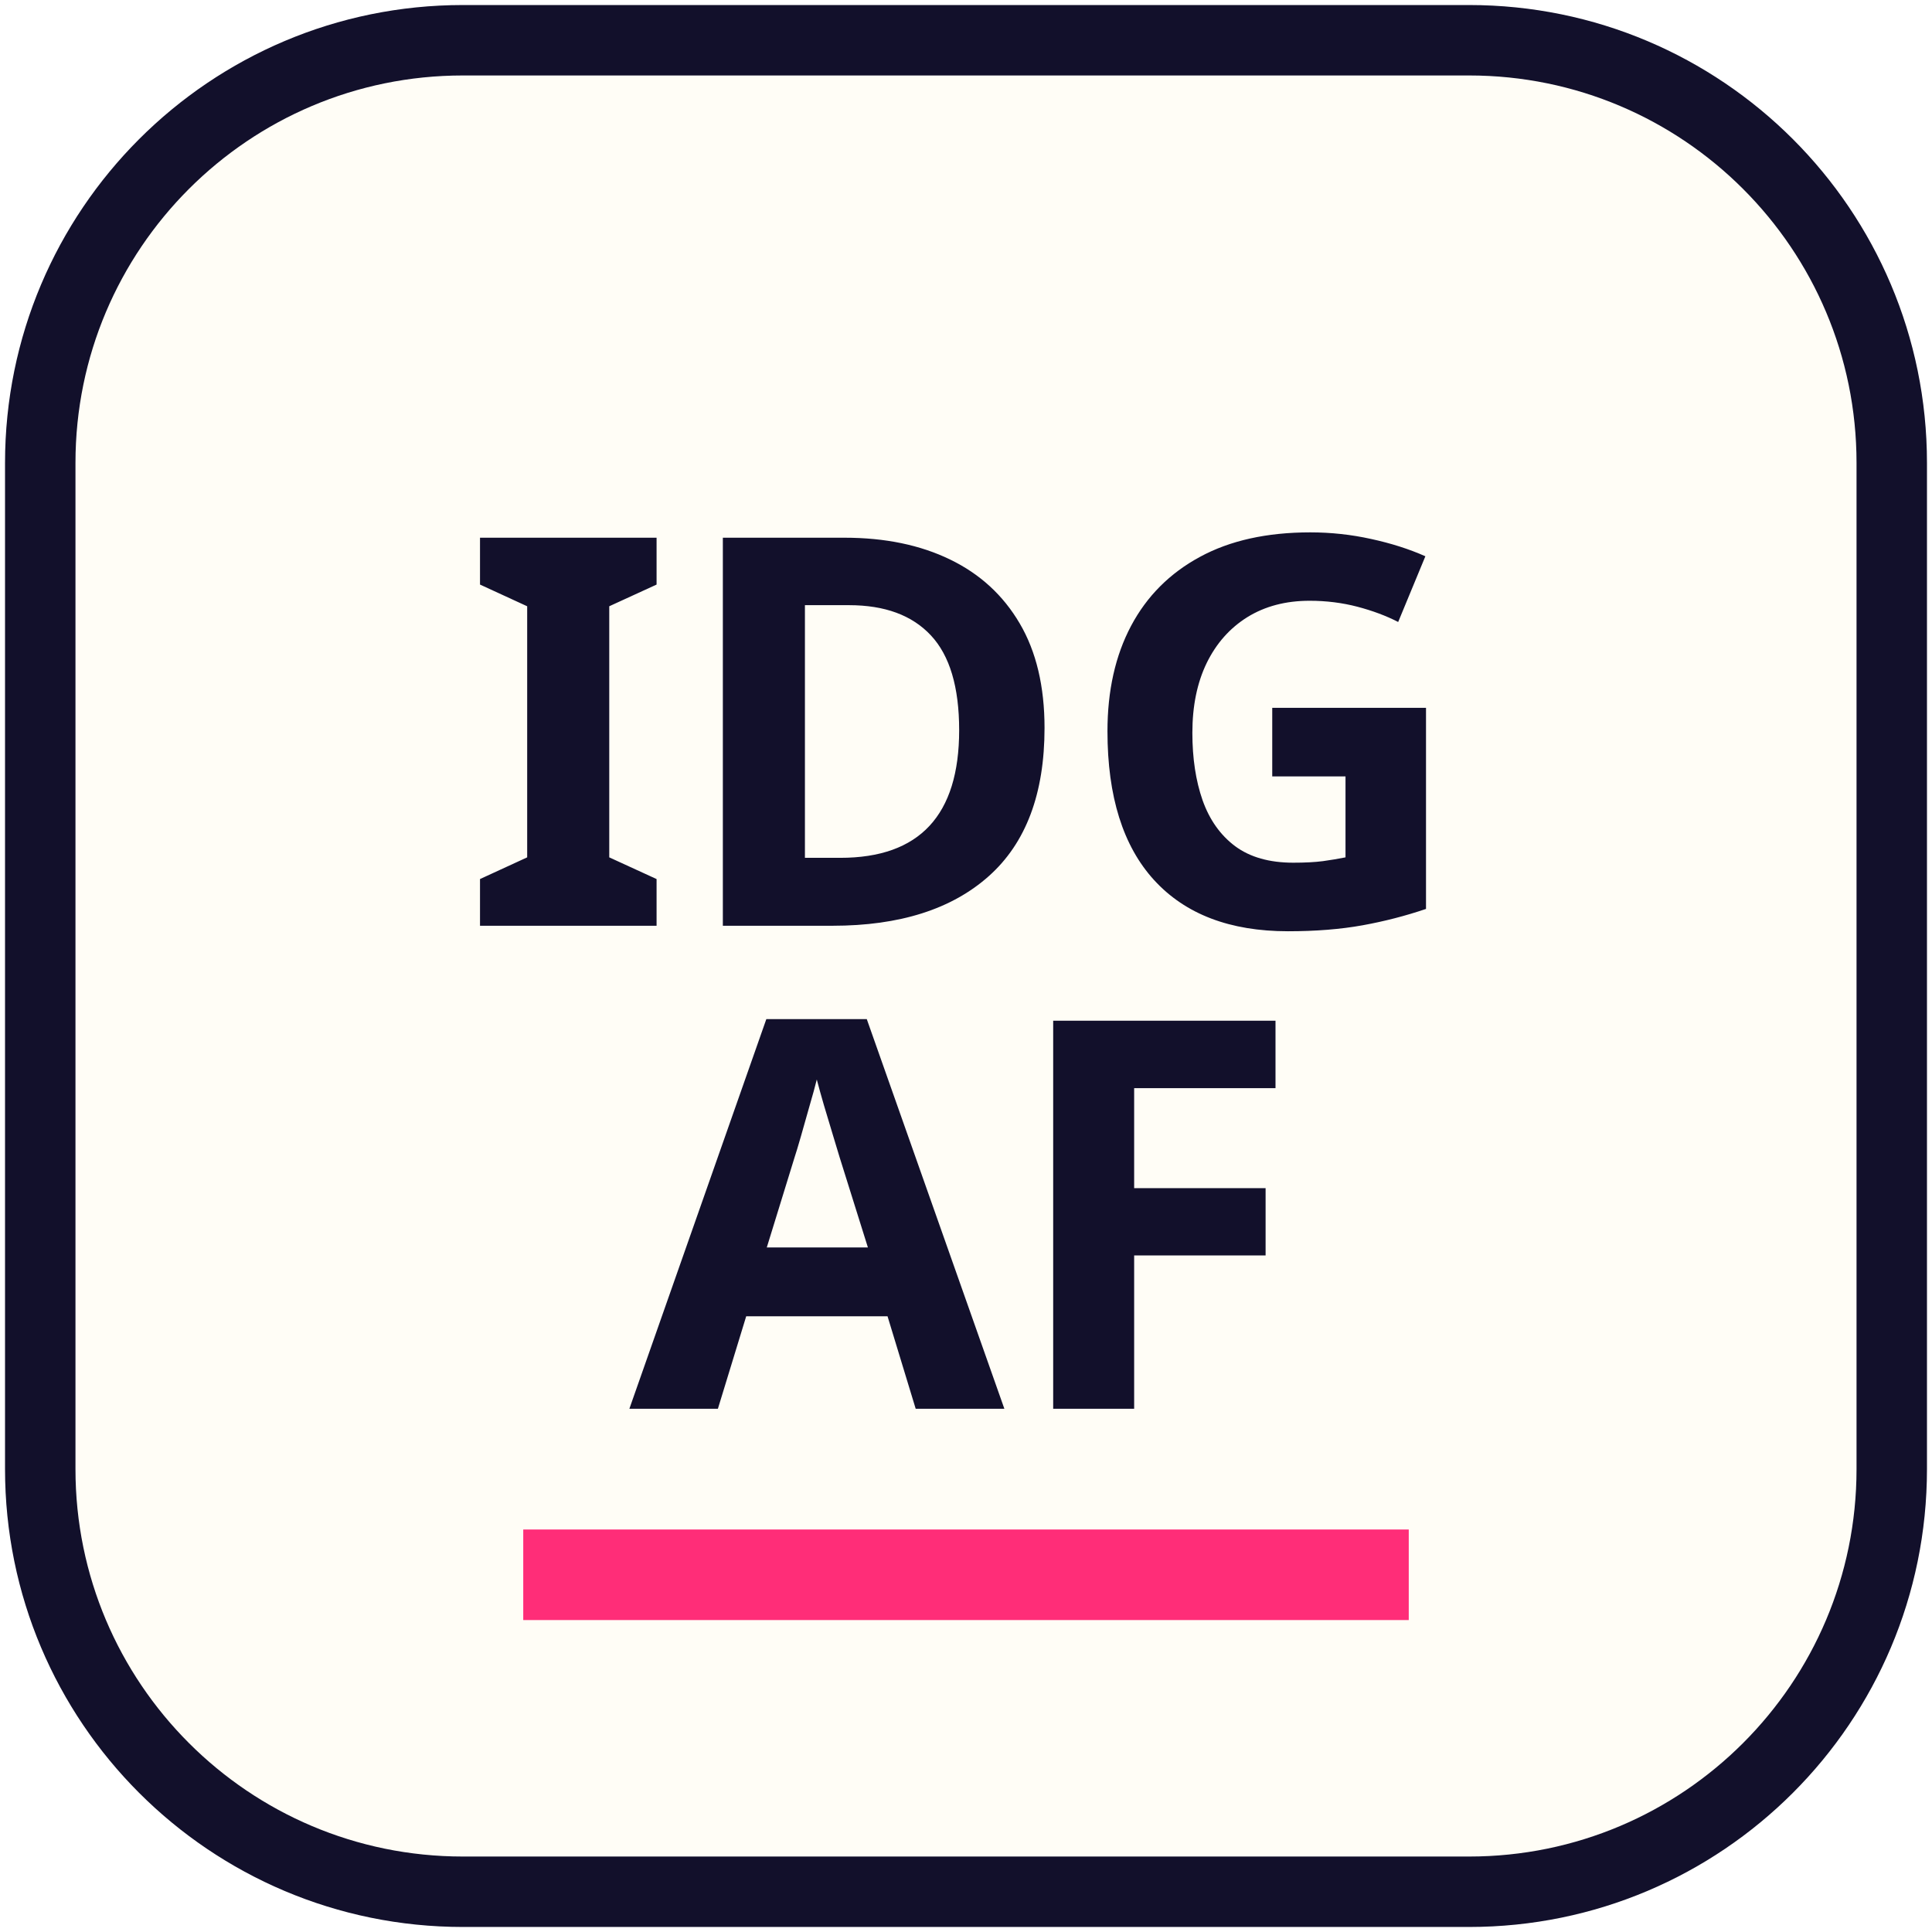
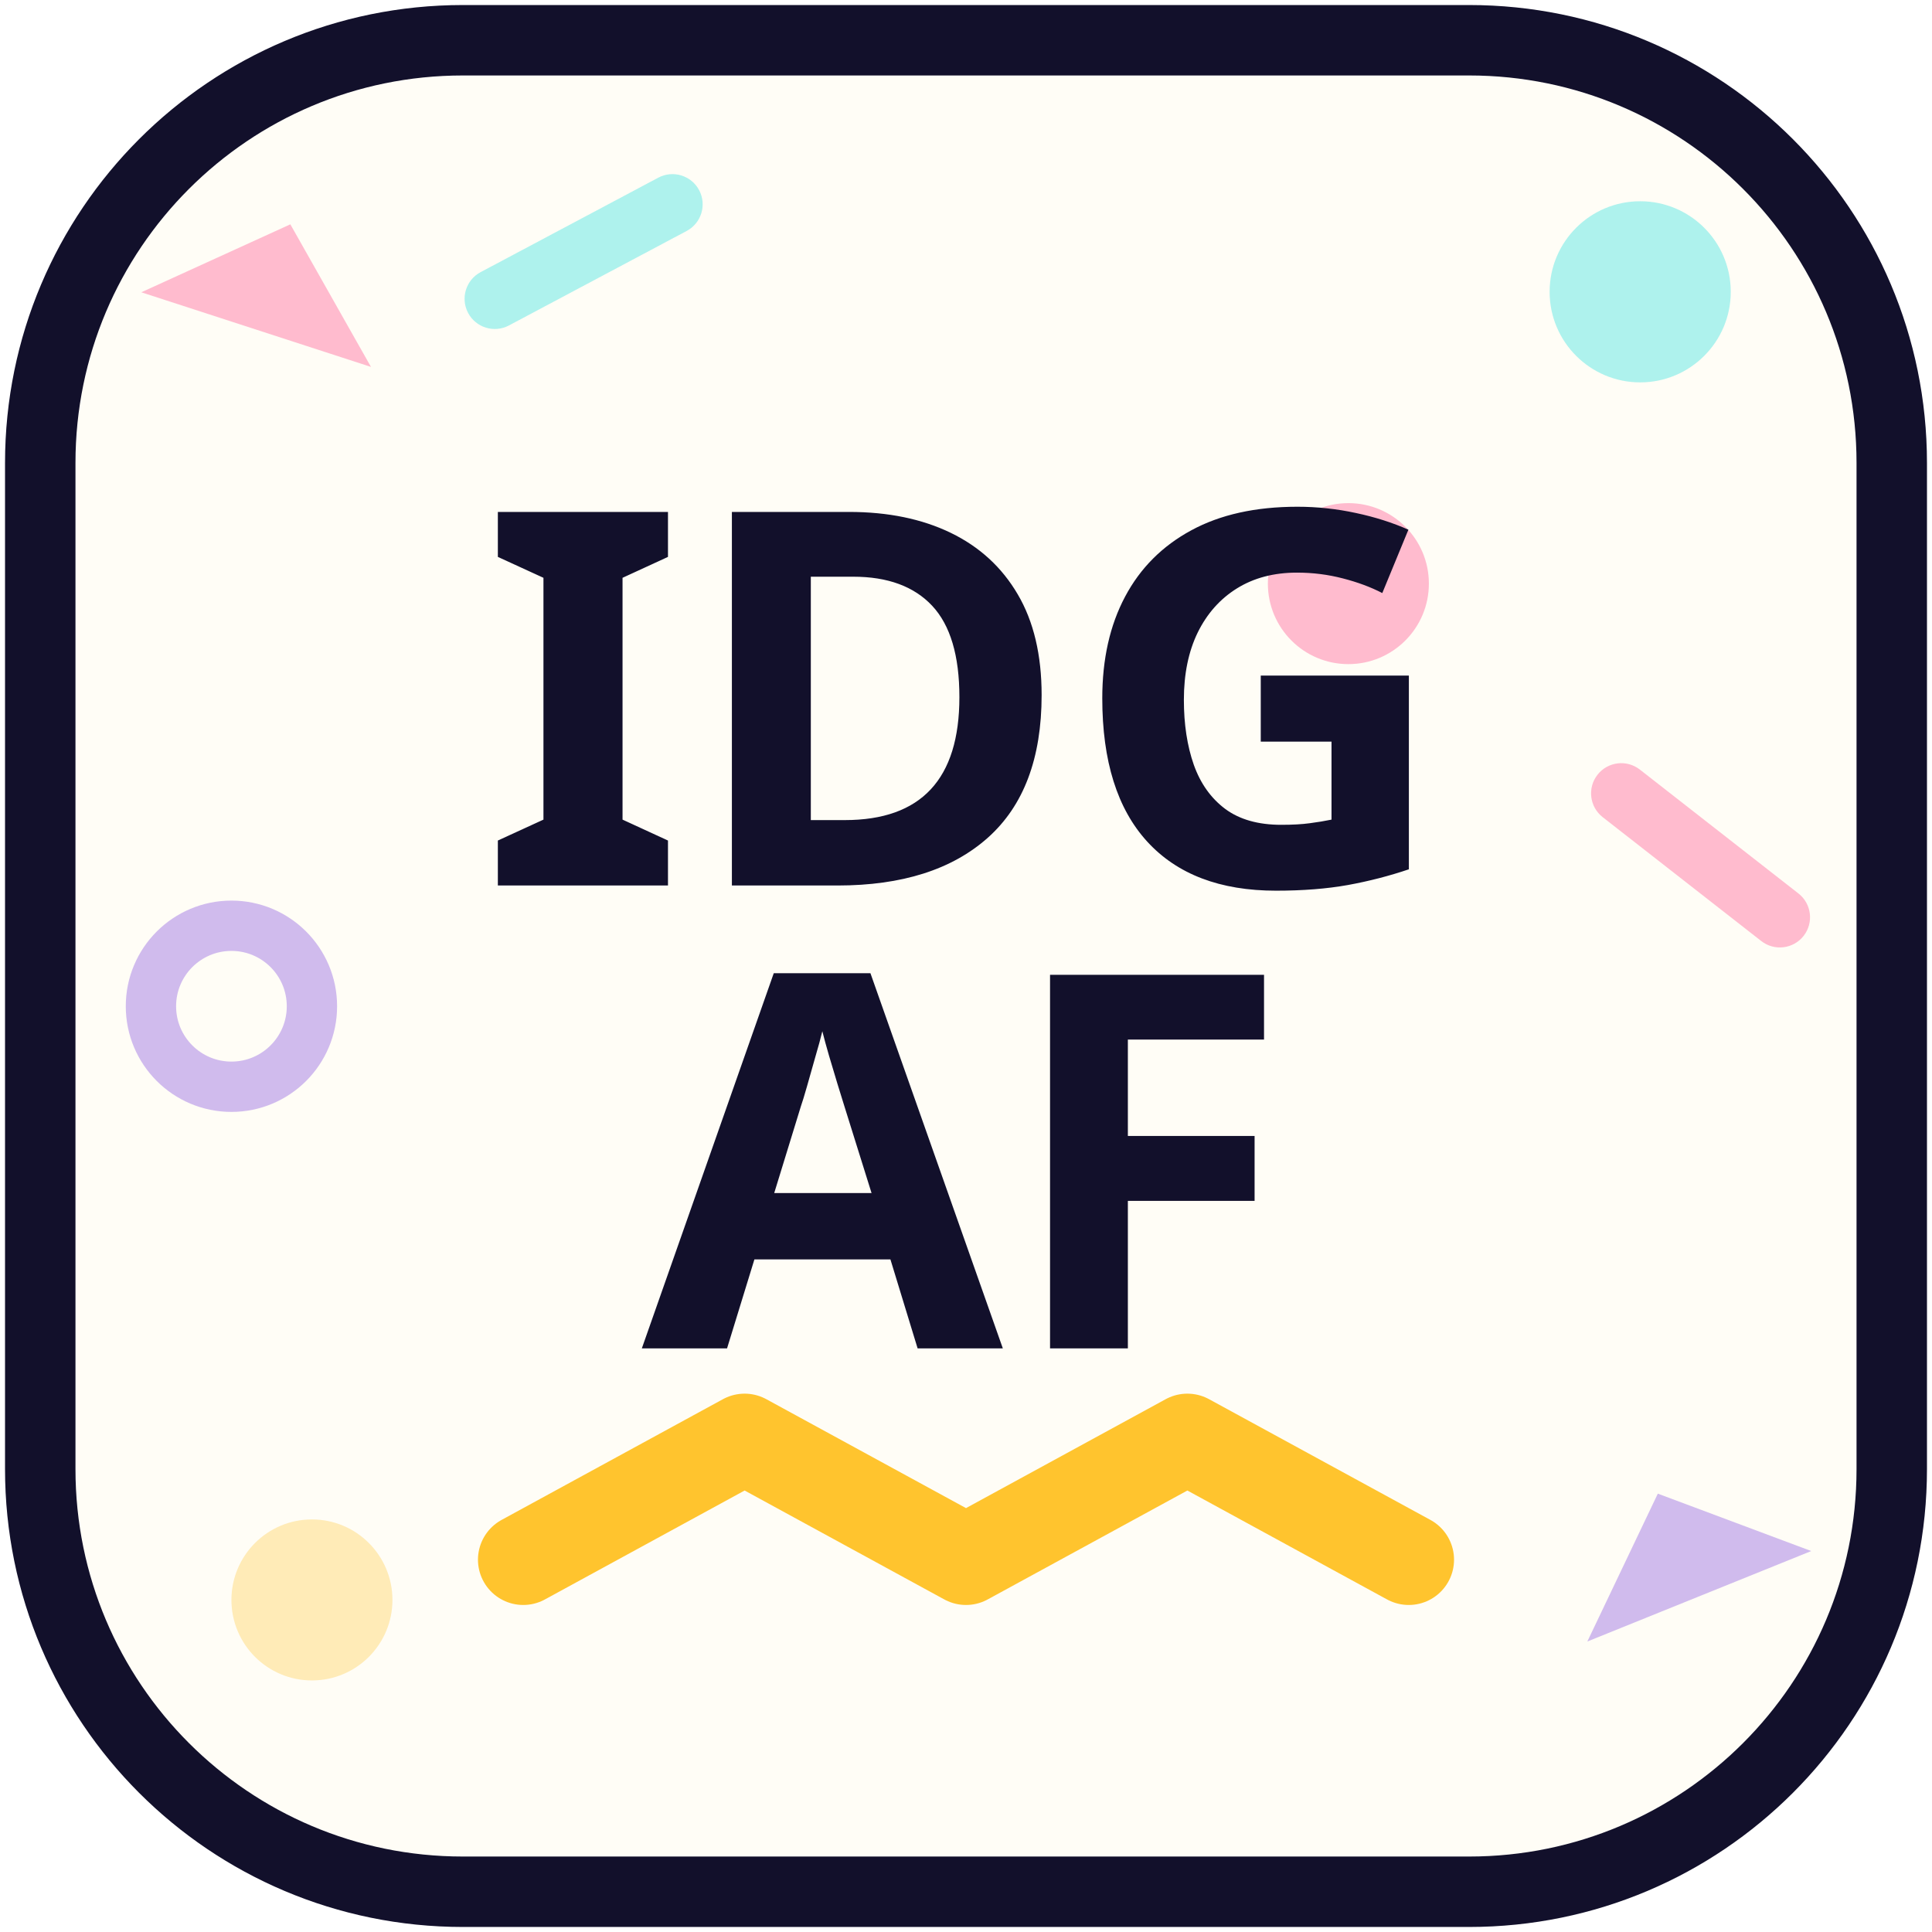
<svg xmlns="http://www.w3.org/2000/svg" viewBox="0 0 192 192" width="512" height="512">
  <rect x="4" y="4" width="184" height="184" rx="42" fill="#FFFDF6" stroke="#12102B" stroke-width="7" />
+   <g opacity="0.32">
+     <polygon points="27,22 39,33 15,33" fill="#FF2D78" transform="rotate(18 27 28)" />
+     <circle cx="163" cy="29" r="9" fill="#00D9D9" />
+     <circle cx="23" cy="100" r="8" fill="none" stroke="#6C2BD9" stroke-width="5" />
+     <rect x="156" y="82" width="26" height="6" rx="3" fill="#FF2D78" transform="rotate(38 169 85)" />
+     <polygon points="167,148 179,159 155,159" fill="#6C2BD9" transform="rotate(-22 167 154)" />
+     <circle cx="31" cy="159" r="8" fill="#FFC42E" />
+     <rect x="45" y="22" width="26" height="6" rx="3" fill="#00D9D9" transform="rotate(-28 58 25)" />
+     <circle cx="134" cy="58" r="8" fill="#FF2D78" />
+   </g>
  <g font-family="'Fredoka','SF Pro Rounded','Arial Black',system-ui,sans-serif" font-weight="900" text-anchor="middle" fill="#12102B">
-     <text x="96" y="92" font-size="54">IDG</text>
-     <text x="96" y="140" font-size="54">AF</text>
+     <text x="96" y="88" font-size="52">IDG</text>
+     <text x="96" y="134" font-size="52">AF</text>
  </g>
-   <rect x="52" y="152" width="88" height="9" fill="#FF2D78" />
+   <polyline points="52,155 74,143 96,155 118,143 140,155" fill="none" stroke="#FFC42E" stroke-width="9" stroke-linecap="round" stroke-linejoin="round" />
</svg>
